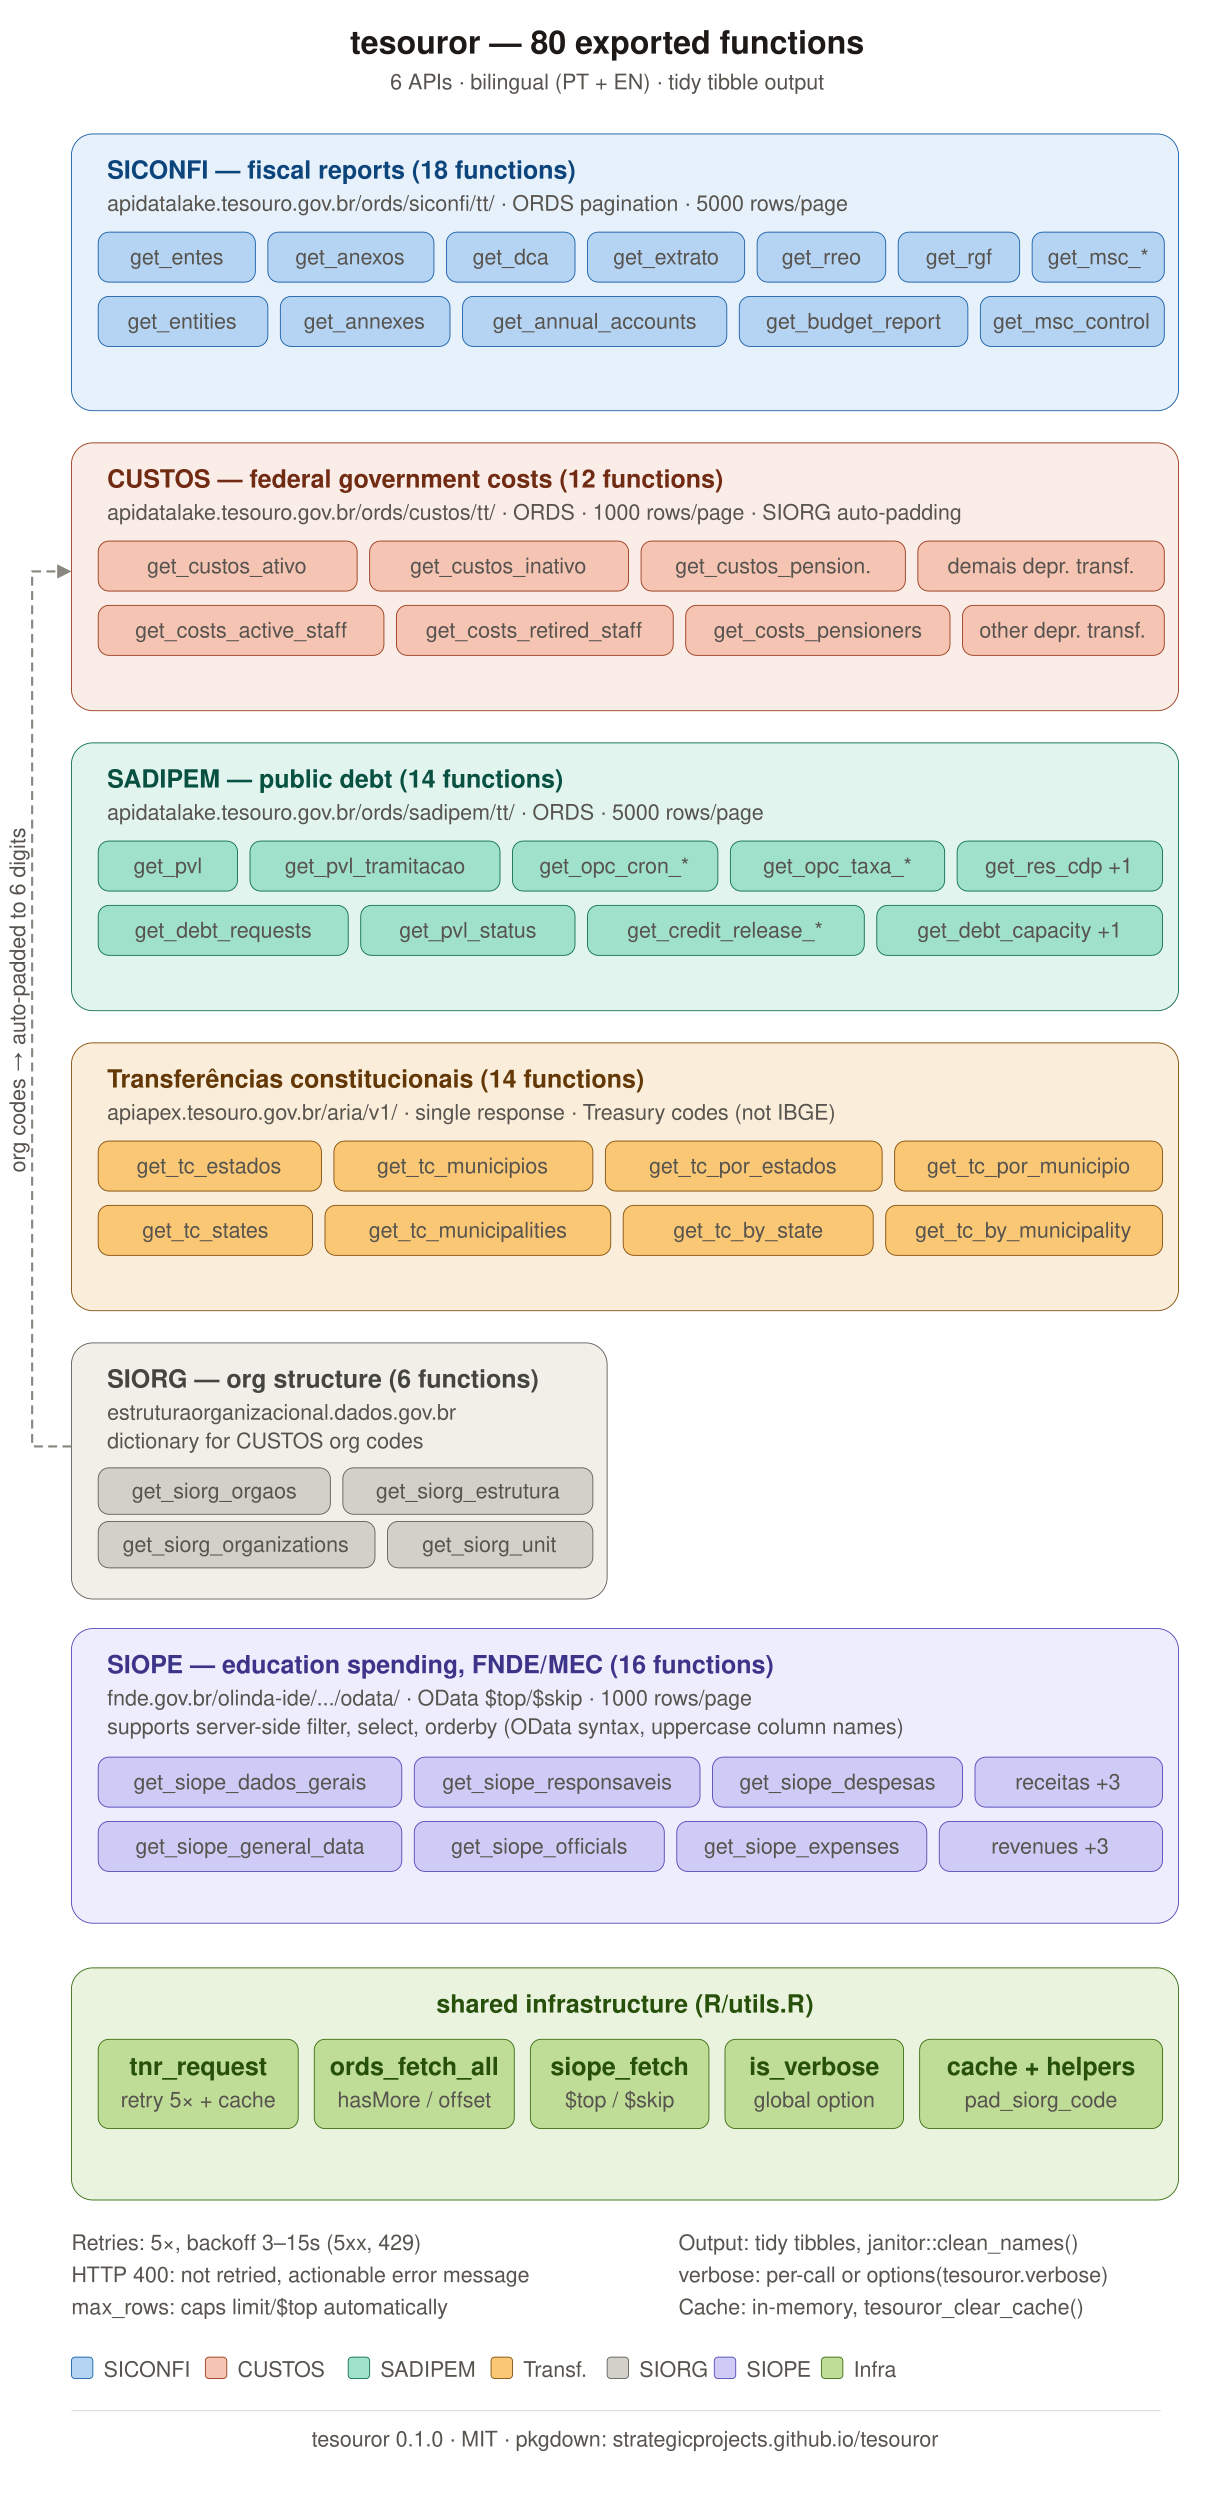
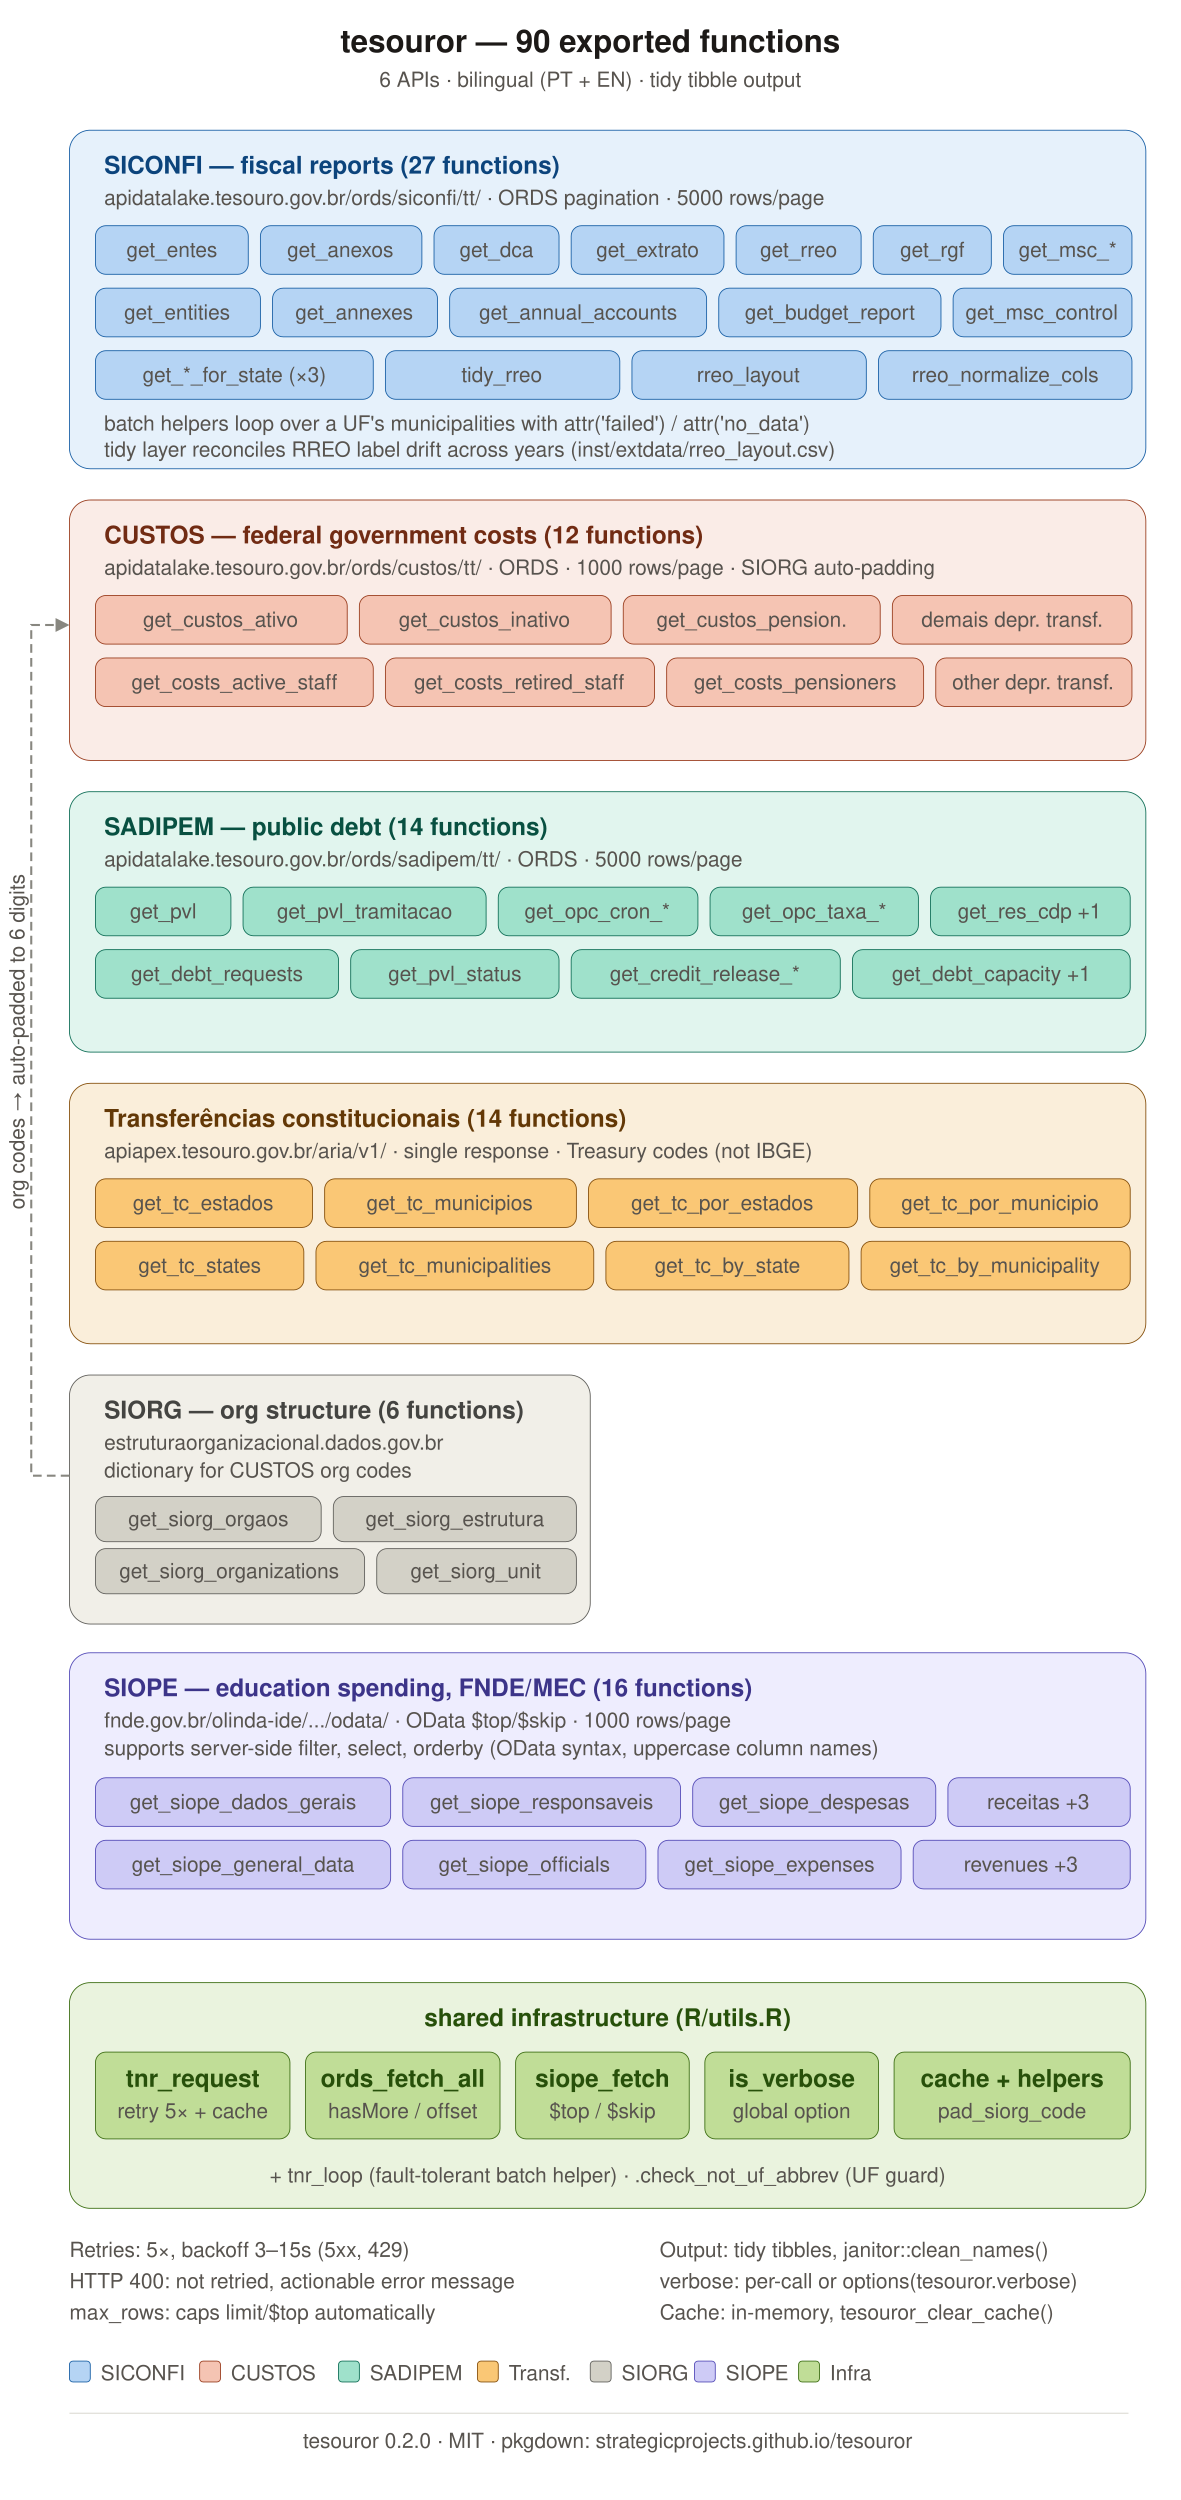
- <svg xmlns="http://www.w3.org/2000/svg" width="100%" viewBox="0 0 680 1400" version="1.1" id="svg91">
+ <svg xmlns="http://www.w3.org/2000/svg" width="100%" viewBox="0 0 680 1440" version="1.1" id="svg91">
  <defs id="defs91" />
  <style id="style1">
  text { font-family: -apple-system, BlinkMacSystemFont, "Segoe UI", Helvetica, Arial, sans-serif; }
  .th { font-size: 14px; font-weight: 600; }
  .ts { font-size: 12px; font-weight: 400; fill: #57534e; }
  .title { font-size: 18px; font-weight: 600; fill: #1c1917; }
</style>
-   <text class="title" x="340" y="30" text-anchor="middle" id="text1">tesouror — 80 exported functions</text>
+   <text class="title" x="340" y="30" text-anchor="middle" id="text1">tesouror — 90 exported functions</text>
  <text class="ts" x="340" y="50" text-anchor="middle" id="text2">6 APIs · bilingual (PT + EN) · tidy tibble output</text>
-   <rect x="40" y="75" width="620" height="155" rx="12" fill="#E6F1FB" stroke="#185FA5" stroke-width="0.5" id="rect2" />
-   <text class="th" x="60" y="100" fill="#0C447C" id="text3">SICONFI — fiscal reports (18 functions)</text>
+   <rect x="40" y="75" width="620" height="195" rx="12" fill="#E6F1FB" stroke="#185FA5" stroke-width="0.5" id="rect2" />
+   <text class="th" x="60" y="100" fill="#0C447C" id="text3">SICONFI — fiscal reports (27 functions)</text>
  <text class="ts" x="60" y="118" id="text4">apidatalake.tesouro.gov.br/ords/siconfi/tt/ · ORDS pagination · 5000 rows/page</text>
  <rect x="55" y="130" width="88" height="28" rx="6" fill="#B5D4F4" stroke="#185FA5" stroke-width="0.5" id="rect4" />
  <text class="ts" x="99" y="148" text-anchor="middle" fill="#0C447C" id="text5">get_entes</text>
  <rect x="150" y="130" width="93" height="28" rx="6" fill="#B5D4F4" stroke="#185FA5" stroke-width="0.5" id="rect5" />
  <text class="ts" x="196" y="148" text-anchor="middle" fill="#0C447C" id="text6">get_anexos</text>
  <rect x="250" y="130" width="72" height="28" rx="6" fill="#B5D4F4" stroke="#185FA5" stroke-width="0.5" id="rect6" />
  <text class="ts" x="286" y="148" text-anchor="middle" fill="#0C447C" id="text7">get_dca</text>
  <rect x="329" y="130" width="88" height="28" rx="6" fill="#B5D4F4" stroke="#185FA5" stroke-width="0.5" id="rect7" />
  <text class="ts" x="373" y="148" text-anchor="middle" fill="#0C447C" id="text8">get_extrato</text>
  <rect x="424" y="130" width="72" height="28" rx="6" fill="#B5D4F4" stroke="#185FA5" stroke-width="0.5" id="rect8" />
  <text class="ts" x="460" y="148" text-anchor="middle" fill="#0C447C" id="text9">get_rreo</text>
  <rect x="503" y="130" width="68" height="28" rx="6" fill="#B5D4F4" stroke="#185FA5" stroke-width="0.5" id="rect9" />
  <text class="ts" x="537" y="148" text-anchor="middle" fill="#0C447C" id="text10">get_rgf</text>
  <rect x="578" y="130" width="74" height="28" rx="6" fill="#B5D4F4" stroke="#185FA5" stroke-width="0.5" id="rect10" />
  <text class="ts" x="615" y="148" text-anchor="middle" fill="#0C447C" id="text11">get_msc_*</text>
  <rect x="55" y="166" width="95" height="28" rx="6" fill="#B5D4F4" stroke="#185FA5" stroke-width="0.5" id="rect11" />
  <text class="ts" x="102" y="184" text-anchor="middle" fill="#0C447C" id="text12">get_entities</text>
  <rect x="157" y="166" width="95" height="28" rx="6" fill="#B5D4F4" stroke="#185FA5" stroke-width="0.5" id="rect12" />
  <text class="ts" x="204" y="184" text-anchor="middle" fill="#0C447C" id="text13">get_annexes</text>
  <rect x="259" y="166" width="148" height="28" rx="6" fill="#B5D4F4" stroke="#185FA5" stroke-width="0.5" id="rect13" />
  <text class="ts" x="333" y="184" text-anchor="middle" fill="#0C447C" id="text14">get_annual_accounts</text>
  <rect x="414" y="166" width="128" height="28" rx="6" fill="#B5D4F4" stroke="#185FA5" stroke-width="0.5" id="rect14" />
  <text class="ts" x="478" y="184" text-anchor="middle" fill="#0C447C" id="text15">get_budget_report</text>
  <rect x="549" y="166" width="103" height="28" rx="6" fill="#B5D4F4" stroke="#185FA5" stroke-width="0.5" id="rect15" />
  <text class="ts" x="600" y="184" text-anchor="middle" fill="#0C447C" id="text16">get_msc_control</text>
-   <rect x="40" y="248" width="620" height="150" rx="12" fill="#FAECE7" stroke="#993C1D" stroke-width="0.5" id="rect16" />
-   <text class="th" x="60" y="273" fill="#712B13" id="text17">CUSTOS — federal government costs (12 functions)</text>
-   <text class="ts" x="60" y="291" id="text18">apidatalake.tesouro.gov.br/ords/custos/tt/ · ORDS · 1000 rows/page · SIORG auto-padding</text>
-   <rect x="55" y="303" width="145" height="28" rx="6" fill="#F5C4B3" stroke="#993C1D" stroke-width="0.5" id="rect18" />
-   <text class="ts" x="127" y="321" text-anchor="middle" fill="#712B13" id="text19">get_custos_ativo</text>
-   <rect x="207" y="303" width="145" height="28" rx="6" fill="#F5C4B3" stroke="#993C1D" stroke-width="0.5" id="rect19" />
-   <text class="ts" x="279" y="321" text-anchor="middle" fill="#712B13" id="text20">get_custos_inativo</text>
-   <rect x="359" y="303" width="148" height="28" rx="6" fill="#F5C4B3" stroke="#993C1D" stroke-width="0.5" id="rect20" />
-   <text class="ts" x="433" y="321" text-anchor="middle" fill="#712B13" id="text21">get_custos_pension.</text>
-   <rect x="514" y="303" width="138" height="28" rx="6" fill="#F5C4B3" stroke="#993C1D" stroke-width="0.5" id="rect21" />
-   <text class="ts" x="583" y="321" text-anchor="middle" fill="#712B13" id="text22">demais depr. transf.</text>
-   <rect x="55" y="339" width="160" height="28" rx="6" fill="#F5C4B3" stroke="#993C1D" stroke-width="0.5" id="rect22" />
-   <text class="ts" x="135" y="357" text-anchor="middle" fill="#712B13" id="text23">get_costs_active_staff</text>
-   <rect x="222" y="339" width="155" height="28" rx="6" fill="#F5C4B3" stroke="#993C1D" stroke-width="0.5" id="rect23" />
-   <text class="ts" x="299" y="357" text-anchor="middle" fill="#712B13" id="text24">get_costs_retired_staff</text>
-   <rect x="384" y="339" width="148" height="28" rx="6" fill="#F5C4B3" stroke="#993C1D" stroke-width="0.5" id="rect24" />
-   <text class="ts" x="458" y="357" text-anchor="middle" fill="#712B13" id="text25">get_costs_pensioners</text>
-   <rect x="539" y="339" width="113" height="28" rx="6" fill="#F5C4B3" stroke="#993C1D" stroke-width="0.5" id="rect25" />
-   <text class="ts" x="595" y="357" text-anchor="middle" fill="#712B13" id="text26">other depr. transf.</text>
-   <rect x="40" y="416" width="620" height="150" rx="12" fill="#E1F5EE" stroke="#0F6E56" stroke-width="0.5" id="rect26" />
-   <text class="th" x="60" y="441" fill="#085041" id="text27">SADIPEM — public debt (14 functions)</text>
-   <text class="ts" x="60" y="459" id="text28">apidatalake.tesouro.gov.br/ords/sadipem/tt/ · ORDS · 5000 rows/page</text>
-   <rect x="55" y="471" width="78" height="28" rx="6" fill="#9FE1CB" stroke="#0F6E56" stroke-width="0.5" id="rect28" />
-   <text class="ts" x="94" y="489" text-anchor="middle" fill="#085041" id="text29">get_pvl</text>
-   <rect x="140" y="471" width="140" height="28" rx="6" fill="#9FE1CB" stroke="#0F6E56" stroke-width="0.5" id="rect29" />
-   <text class="ts" x="210" y="489" text-anchor="middle" fill="#085041" id="text30">get_pvl_tramitacao</text>
-   <rect x="287" y="471" width="115" height="28" rx="6" fill="#9FE1CB" stroke="#0F6E56" stroke-width="0.5" id="rect30" />
-   <text class="ts" x="344" y="489" text-anchor="middle" fill="#085041" id="text31">get_opc_cron_*</text>
-   <rect x="409" y="471" width="120" height="28" rx="6" fill="#9FE1CB" stroke="#0F6E56" stroke-width="0.5" id="rect31" />
-   <text class="ts" x="469" y="489" text-anchor="middle" fill="#085041" id="text32">get_opc_taxa_*</text>
-   <rect x="536" y="471" width="115" height="28" rx="6" fill="#9FE1CB" stroke="#0F6E56" stroke-width="0.5" id="rect32" />
-   <text class="ts" x="593" y="489" text-anchor="middle" fill="#085041" id="text33">get_res_cdp +1</text>
-   <rect x="55" y="507" width="140" height="28" rx="6" fill="#9FE1CB" stroke="#0F6E56" stroke-width="0.5" id="rect33" />
-   <text class="ts" x="125" y="525" text-anchor="middle" fill="#085041" id="text34">get_debt_requests</text>
-   <rect x="202" y="507" width="120" height="28" rx="6" fill="#9FE1CB" stroke="#0F6E56" stroke-width="0.5" id="rect34" />
-   <text class="ts" x="262" y="525" text-anchor="middle" fill="#085041" id="text35">get_pvl_status</text>
-   <rect x="329" y="507" width="155" height="28" rx="6" fill="#9FE1CB" stroke="#0F6E56" stroke-width="0.5" id="rect35" />
-   <text class="ts" x="406" y="525" text-anchor="middle" fill="#085041" id="text36">get_credit_release_*</text>
-   <rect x="491" y="507" width="160" height="28" rx="6" fill="#9FE1CB" stroke="#0F6E56" stroke-width="0.5" id="rect36" />
-   <text class="ts" x="571" y="525" text-anchor="middle" fill="#085041" id="text37">get_debt_capacity +1</text>
-   <rect x="40" y="584" width="620" height="150" rx="12" fill="#FAEEDA" stroke="#854F0B" stroke-width="0.5" id="rect37" />
-   <text class="th" x="60" y="609" fill="#633806" id="text38">Transferências constitucionais (14 functions)</text>
-   <text class="ts" x="60" y="627" id="text39">apiapex.tesouro.gov.br/aria/v1/ · single response · Treasury codes (not IBGE)</text>
-   <rect x="55" y="639" width="125" height="28" rx="6" fill="#FAC775" stroke="#854F0B" stroke-width="0.5" id="rect39" />
-   <text class="ts" x="117" y="657" text-anchor="middle" fill="#633806" id="text40">get_tc_estados</text>
-   <rect x="187" y="639" width="145" height="28" rx="6" fill="#FAC775" stroke="#854F0B" stroke-width="0.5" id="rect40" />
-   <text class="ts" x="259" y="657" text-anchor="middle" fill="#633806" id="text41">get_tc_municipios</text>
-   <rect x="339" y="639" width="155" height="28" rx="6" fill="#FAC775" stroke="#854F0B" stroke-width="0.5" id="rect41" />
-   <text class="ts" x="416" y="657" text-anchor="middle" fill="#633806" id="text42">get_tc_por_estados</text>
-   <rect x="501" y="639" width="150" height="28" rx="6" fill="#FAC775" stroke="#854F0B" stroke-width="0.5" id="rect42" />
-   <text class="ts" x="576" y="657" text-anchor="middle" fill="#633806" id="text43">get_tc_por_municipio</text>
-   <rect x="55" y="675" width="120" height="28" rx="6" fill="#FAC775" stroke="#854F0B" stroke-width="0.5" id="rect43" />
-   <text class="ts" x="115" y="693" text-anchor="middle" fill="#633806" id="text44">get_tc_states</text>
-   <rect x="182" y="675" width="160" height="28" rx="6" fill="#FAC775" stroke="#854F0B" stroke-width="0.5" id="rect44" />
-   <text class="ts" x="262" y="693" text-anchor="middle" fill="#633806" id="text45">get_tc_municipalities</text>
-   <rect x="349" y="675" width="140" height="28" rx="6" fill="#FAC775" stroke="#854F0B" stroke-width="0.5" id="rect45" />
-   <text class="ts" x="419" y="693" text-anchor="middle" fill="#633806" id="text46">get_tc_by_state</text>
-   <rect x="496" y="675" width="155" height="28" rx="6" fill="#FAC775" stroke="#854F0B" stroke-width="0.5" id="rect46" />
-   <text class="ts" x="573" y="693" text-anchor="middle" fill="#633806" id="text47">get_tc_by_municipality</text>
-   <rect x="40.013" y="752.013" width="299.975" height="143.436" rx="11.999" fill="#f1efe8" stroke="#5f5e5a" stroke-width="0.5" id="rect47" />
-   <text class="th" x="60" y="777" fill="#444441" id="text48">SIORG — org structure (6 functions)</text>
-   <text class="ts" x="60" y="795" id="text49">estruturaorganizacional.dados.gov.br</text>
-   <text class="ts" x="60" y="811" id="text50">dictionary for CUSTOS org codes</text>
-   <rect x="55" y="822" width="130" height="26" rx="6" fill="#D3D1C7" stroke="#5F5E5A" stroke-width="0.5" id="rect50" />
-   <text class="ts" x="120" y="839" text-anchor="middle" fill="#444441" id="text51">get_siorg_orgaos</text>
-   <rect x="192" y="822" width="140" height="26" rx="6" fill="#D3D1C7" stroke="#5F5E5A" stroke-width="0.5" id="rect51" />
-   <text class="ts" x="262" y="839" text-anchor="middle" fill="#444441" id="text52">get_siorg_estrutura</text>
-   <rect x="55" y="852" width="155" height="26" rx="6" fill="#D3D1C7" stroke="#5F5E5A" stroke-width="0.5" id="rect52" />
-   <text class="ts" x="132" y="869" text-anchor="middle" fill="#444441" id="text53">get_siorg_organizations</text>
-   <rect x="217" y="852" width="115" height="26" rx="6" fill="#D3D1C7" stroke="#5F5E5A" stroke-width="0.5" id="rect53" />
-   <text class="ts" x="274" y="869" text-anchor="middle" fill="#444441" id="text54">get_siorg_unit</text>
-   <path d="M40 810 L18 810 L18 320 L38 320" fill="none" stroke="#888780" stroke-width="1.2" stroke-dasharray="5 3" id="path54" />
-   <polygon points="38,316 38,324 46,320 " fill="#888780" id="polygon54" transform="translate(-6)" />
-   <text class="ts" x="14" y="560" text-anchor="middle" transform="rotate(-90 14 560)" id="text55">org codes → auto-padded to 6 digits</text>
-   <rect x="40" y="912" width="620" height="165" rx="12" fill="#eeedfe" stroke="#534ab7" stroke-width="0.5" id="rect55" />
-   <text class="th" x="60" y="937" fill="#3c3489" id="text56">SIOPE — education spending, FNDE/MEC (16 functions)</text>
-   <text class="ts" x="60" y="955" id="text57">fnde.gov.br/olinda-ide/.../odata/ · OData $top/$skip · 1000 rows/page</text>
-   <text class="ts" x="60" y="971" id="text58">supports server-side filter, select, orderby (OData syntax, uppercase column names)</text>
-   <rect x="55" y="984" width="170" height="28" rx="6" fill="#cecbf6" stroke="#534ab7" stroke-width="0.5" id="rect58" />
-   <text class="ts" x="140" y="1002" text-anchor="middle" fill="#3C3489" id="text59">get_siope_dados_gerais</text>
-   <rect x="232" y="984" width="160" height="28" rx="6" fill="#cecbf6" stroke="#534ab7" stroke-width="0.5" id="rect59" />
-   <text class="ts" x="312" y="1002" text-anchor="middle" fill="#3C3489" id="text60">get_siope_responsaveis</text>
-   <rect x="399" y="984" width="140" height="28" rx="6" fill="#cecbf6" stroke="#534ab7" stroke-width="0.5" id="rect60" />
-   <text class="ts" x="469" y="1002" text-anchor="middle" fill="#3C3489" id="text61">get_siope_despesas</text>
-   <rect x="546" y="984" width="105" height="28" rx="6" fill="#cecbf6" stroke="#534ab7" stroke-width="0.5" id="rect61" />
-   <text class="ts" x="598" y="1002" text-anchor="middle" fill="#3C3489" id="text62">receitas +3</text>
-   <rect x="55" y="1020" width="170" height="28" rx="6" fill="#cecbf6" stroke="#534ab7" stroke-width="0.5" id="rect62" />
-   <text class="ts" x="140" y="1038" text-anchor="middle" fill="#3C3489" id="text63">get_siope_general_data</text>
-   <rect x="232" y="1020" width="140" height="28" rx="6" fill="#cecbf6" stroke="#534ab7" stroke-width="0.5" id="rect63" />
-   <text class="ts" x="302" y="1038" text-anchor="middle" fill="#3C3489" id="text64">get_siope_officials</text>
-   <rect x="379" y="1020" width="140" height="28" rx="6" fill="#cecbf6" stroke="#534ab7" stroke-width="0.5" id="rect64" />
-   <text class="ts" x="449" y="1038" text-anchor="middle" fill="#3C3489" id="text65">get_siope_expenses</text>
-   <rect x="526" y="1020" width="125" height="28" rx="6" fill="#cecbf6" stroke="#534ab7" stroke-width="0.5" id="rect65" />
-   <text class="ts" x="588" y="1038" text-anchor="middle" fill="#3C3489" id="text66">revenues +3</text>
-   <rect x="40" y="1102" width="620" height="130" rx="12" fill="#eaf3de" stroke="#3b6d11" stroke-width="0.5" id="rect66" />
-   <text class="th" x="350" y="1127" text-anchor="middle" fill="#27500a" id="text67">shared infrastructure (R/utils.R)</text>
-   <rect x="55" y="1142" width="112" height="50" rx="6" fill="#c0dd97" stroke="#3b6d11" stroke-width="0.5" id="rect67" />
-   <text class="th" x="111" y="1162" text-anchor="middle" fill="#27500a" id="text68">tnr_request</text>
-   <text class="ts" x="111" y="1180" text-anchor="middle" fill="#3B6D11" id="text69">retry 5× + cache</text>
-   <rect x="176" y="1142" width="112" height="50" rx="6" fill="#c0dd97" stroke="#3b6d11" stroke-width="0.5" id="rect69" />
-   <text class="th" x="232" y="1162" text-anchor="middle" fill="#27500a" id="text70">ords_fetch_all</text>
-   <text class="ts" x="232" y="1180" text-anchor="middle" fill="#3B6D11" id="text71">hasMore / offset</text>
-   <rect x="297" y="1142" width="100" height="50" rx="6" fill="#c0dd97" stroke="#3b6d11" stroke-width="0.5" id="rect71" />
-   <text class="th" x="347" y="1162" text-anchor="middle" fill="#27500a" id="text72">siope_fetch</text>
-   <text class="ts" x="347" y="1180" text-anchor="middle" fill="#3B6D11" id="text73">$top / $skip</text>
-   <rect x="406" y="1142" width="100" height="50" rx="6" fill="#c0dd97" stroke="#3b6d11" stroke-width="0.5" id="rect73" />
-   <text class="th" x="456" y="1162" text-anchor="middle" fill="#27500a" id="text74">is_verbose</text>
-   <text class="ts" x="456" y="1180" text-anchor="middle" fill="#3B6D11" id="text75">global option</text>
-   <rect x="515" y="1142" width="136" height="50" rx="6" fill="#c0dd97" stroke="#3b6d11" stroke-width="0.5" id="rect75" />
-   <text class="th" x="583" y="1162" text-anchor="middle" fill="#27500a" id="text76">cache + helpers</text>
-   <text class="ts" x="583" y="1180" text-anchor="middle" fill="#3B6D11" id="text77">pad_siorg_code</text>
-   <text class="ts" x="40" y="1260" id="text78">Retries: 5×, backoff 3–15s (5xx, 429)</text>
-   <text class="ts" x="40" y="1278" id="text79">HTTP 400: not retried, actionable error message</text>
-   <text class="ts" x="40" y="1296" id="text80">max_rows: caps limit/$top automatically</text>
-   <text class="ts" x="380" y="1260" id="text81">Output: tidy tibbles, janitor::clean_names()</text>
-   <text class="ts" x="380" y="1278" id="text82">verbose: per-call or options(tesouror.verbose)</text>
-   <text class="ts" x="380" y="1296" id="text83">Cache: in-memory, tesouror_clear_cache()</text>
-   <rect x="40" y="1320" width="12" height="12" rx="2" fill="#B5D4F4" stroke="#185FA5" stroke-width="0.5" id="rect83" />
-   <text class="ts" x="58" y="1331" id="text84">SICONFI</text>
-   <rect x="115" y="1320" width="12" height="12" rx="2" fill="#F5C4B3" stroke="#993C1D" stroke-width="0.5" id="rect84" />
-   <text class="ts" x="133" y="1331" id="text85">CUSTOS</text>
-   <rect x="195" y="1320" width="12" height="12" rx="2" fill="#9FE1CB" stroke="#0F6E56" stroke-width="0.5" id="rect85" />
-   <text class="ts" x="213" y="1331" id="text86">SADIPEM</text>
-   <rect x="275" y="1320" width="12" height="12" rx="2" fill="#FAC775" stroke="#854F0B" stroke-width="0.5" id="rect86" />
-   <text class="ts" x="293" y="1331" id="text87">Transf.</text>
-   <rect x="340" y="1320" width="12" height="12" rx="2" fill="#D3D1C7" stroke="#5F5E5A" stroke-width="0.5" id="rect87" />
-   <text class="ts" x="358" y="1331" id="text88">SIORG</text>
-   <rect x="400" y="1320" width="12" height="12" rx="2" fill="#CECBF6" stroke="#534AB7" stroke-width="0.5" id="rect88" />
-   <text class="ts" x="418" y="1331" id="text89">SIOPE</text>
-   <rect x="460" y="1320" width="12" height="12" rx="2" fill="#C0DD97" stroke="#3B6D11" stroke-width="0.5" id="rect89" />
-   <text class="ts" x="478" y="1331" id="text90">Infra</text>
-   <line x1="40" y1="1350" x2="650" y2="1350" stroke="#D3D1C7" stroke-width="0.5" id="line90" />
-   <text class="ts" x="350" y="1370" text-anchor="middle" id="text91">tesouror 0.1.0 · MIT · pkgdown: strategicprojects.github.io/tesouror</text>
+   <rect x="55" y="202" width="160" height="28" rx="6" fill="#B5D4F4" stroke="#185FA5" stroke-width="0.5" id="rect_for_state" />
+   <text class="ts" x="135" y="220" text-anchor="middle" fill="#0C447C" id="text_for_state">get_*_for_state (×3)</text>
+   <rect x="222" y="202" width="135" height="28" rx="6" fill="#B5D4F4" stroke="#185FA5" stroke-width="0.5" id="rect_tidy_rreo" />
+   <text class="ts" x="289" y="220" text-anchor="middle" fill="#0C447C" id="text_tidy_rreo">tidy_rreo</text>
+   <rect x="364" y="202" width="135" height="28" rx="6" fill="#B5D4F4" stroke="#185FA5" stroke-width="0.5" id="rect_rreo_layout" />
+   <text class="ts" x="431" y="220" text-anchor="middle" fill="#0C447C" id="text_rreo_layout">rreo_layout</text>
+   <rect x="506" y="202" width="146" height="28" rx="6" fill="#B5D4F4" stroke="#185FA5" stroke-width="0.5" id="rect_rreo_norm" />
+   <text class="ts" x="579" y="220" text-anchor="middle" fill="#0C447C" id="text_rreo_norm">rreo_normalize_cols</text>
+   <text class="ts" x="60" y="248" fill="#0C447C" id="text_siconfi_note_1">batch helpers loop over a UF's municipalities with attr('failed') / attr('no_data')</text>
+   <text class="ts" x="60" y="263" fill="#0C447C" id="text_siconfi_note_2">tidy layer reconciles RREO label drift across years (inst/extdata/rreo_layout.csv)</text>
+   <rect x="40" y="288" width="620" height="150" rx="12" fill="#FAECE7" stroke="#993C1D" stroke-width="0.5" id="rect16" />
+   <text class="th" x="60" y="313" fill="#712B13" id="text17">CUSTOS — federal government costs (12 functions)</text>
+   <text class="ts" x="60" y="331" id="text18">apidatalake.tesouro.gov.br/ords/custos/tt/ · ORDS · 1000 rows/page · SIORG auto-padding</text>
+   <rect x="55" y="343" width="145" height="28" rx="6" fill="#F5C4B3" stroke="#993C1D" stroke-width="0.5" id="rect18" />
+   <text class="ts" x="127" y="361" text-anchor="middle" fill="#712B13" id="text19">get_custos_ativo</text>
+   <rect x="207" y="343" width="145" height="28" rx="6" fill="#F5C4B3" stroke="#993C1D" stroke-width="0.5" id="rect19" />
+   <text class="ts" x="279" y="361" text-anchor="middle" fill="#712B13" id="text20">get_custos_inativo</text>
+   <rect x="359" y="343" width="148" height="28" rx="6" fill="#F5C4B3" stroke="#993C1D" stroke-width="0.5" id="rect20" />
+   <text class="ts" x="433" y="361" text-anchor="middle" fill="#712B13" id="text21">get_custos_pension.</text>
+   <rect x="514" y="343" width="138" height="28" rx="6" fill="#F5C4B3" stroke="#993C1D" stroke-width="0.5" id="rect21" />
+   <text class="ts" x="583" y="361" text-anchor="middle" fill="#712B13" id="text22">demais depr. transf.</text>
+   <rect x="55" y="379" width="160" height="28" rx="6" fill="#F5C4B3" stroke="#993C1D" stroke-width="0.5" id="rect22" />
+   <text class="ts" x="135" y="397" text-anchor="middle" fill="#712B13" id="text23">get_costs_active_staff</text>
+   <rect x="222" y="379" width="155" height="28" rx="6" fill="#F5C4B3" stroke="#993C1D" stroke-width="0.5" id="rect23" />
+   <text class="ts" x="299" y="397" text-anchor="middle" fill="#712B13" id="text24">get_costs_retired_staff</text>
+   <rect x="384" y="379" width="148" height="28" rx="6" fill="#F5C4B3" stroke="#993C1D" stroke-width="0.5" id="rect24" />
+   <text class="ts" x="458" y="397" text-anchor="middle" fill="#712B13" id="text25">get_costs_pensioners</text>
+   <rect x="539" y="379" width="113" height="28" rx="6" fill="#F5C4B3" stroke="#993C1D" stroke-width="0.5" id="rect25" />
+   <text class="ts" x="595" y="397" text-anchor="middle" fill="#712B13" id="text26">other depr. transf.</text>
+   <rect x="40" y="456" width="620" height="150" rx="12" fill="#E1F5EE" stroke="#0F6E56" stroke-width="0.5" id="rect26" />
+   <text class="th" x="60" y="481" fill="#085041" id="text27">SADIPEM — public debt (14 functions)</text>
+   <text class="ts" x="60" y="499" id="text28">apidatalake.tesouro.gov.br/ords/sadipem/tt/ · ORDS · 5000 rows/page</text>
+   <rect x="55" y="511" width="78" height="28" rx="6" fill="#9FE1CB" stroke="#0F6E56" stroke-width="0.5" id="rect28" />
+   <text class="ts" x="94" y="529" text-anchor="middle" fill="#085041" id="text29">get_pvl</text>
+   <rect x="140" y="511" width="140" height="28" rx="6" fill="#9FE1CB" stroke="#0F6E56" stroke-width="0.5" id="rect29" />
+   <text class="ts" x="210" y="529" text-anchor="middle" fill="#085041" id="text30">get_pvl_tramitacao</text>
+   <rect x="287" y="511" width="115" height="28" rx="6" fill="#9FE1CB" stroke="#0F6E56" stroke-width="0.5" id="rect30" />
+   <text class="ts" x="344" y="529" text-anchor="middle" fill="#085041" id="text31">get_opc_cron_*</text>
+   <rect x="409" y="511" width="120" height="28" rx="6" fill="#9FE1CB" stroke="#0F6E56" stroke-width="0.5" id="rect31" />
+   <text class="ts" x="469" y="529" text-anchor="middle" fill="#085041" id="text32">get_opc_taxa_*</text>
+   <rect x="536" y="511" width="115" height="28" rx="6" fill="#9FE1CB" stroke="#0F6E56" stroke-width="0.5" id="rect32" />
+   <text class="ts" x="593" y="529" text-anchor="middle" fill="#085041" id="text33">get_res_cdp +1</text>
+   <rect x="55" y="547" width="140" height="28" rx="6" fill="#9FE1CB" stroke="#0F6E56" stroke-width="0.5" id="rect33" />
+   <text class="ts" x="125" y="565" text-anchor="middle" fill="#085041" id="text34">get_debt_requests</text>
+   <rect x="202" y="547" width="120" height="28" rx="6" fill="#9FE1CB" stroke="#0F6E56" stroke-width="0.5" id="rect34" />
+   <text class="ts" x="262" y="565" text-anchor="middle" fill="#085041" id="text35">get_pvl_status</text>
+   <rect x="329" y="547" width="155" height="28" rx="6" fill="#9FE1CB" stroke="#0F6E56" stroke-width="0.5" id="rect35" />
+   <text class="ts" x="406" y="565" text-anchor="middle" fill="#085041" id="text36">get_credit_release_*</text>
+   <rect x="491" y="547" width="160" height="28" rx="6" fill="#9FE1CB" stroke="#0F6E56" stroke-width="0.5" id="rect36" />
+   <text class="ts" x="571" y="565" text-anchor="middle" fill="#085041" id="text37">get_debt_capacity +1</text>
+   <rect x="40" y="624" width="620" height="150" rx="12" fill="#FAEEDA" stroke="#854F0B" stroke-width="0.5" id="rect37" />
+   <text class="th" x="60" y="649" fill="#633806" id="text38">Transferências constitucionais (14 functions)</text>
+   <text class="ts" x="60" y="667" id="text39">apiapex.tesouro.gov.br/aria/v1/ · single response · Treasury codes (not IBGE)</text>
+   <rect x="55" y="679" width="125" height="28" rx="6" fill="#FAC775" stroke="#854F0B" stroke-width="0.5" id="rect39" />
+   <text class="ts" x="117" y="697" text-anchor="middle" fill="#633806" id="text40">get_tc_estados</text>
+   <rect x="187" y="679" width="145" height="28" rx="6" fill="#FAC775" stroke="#854F0B" stroke-width="0.5" id="rect40" />
+   <text class="ts" x="259" y="697" text-anchor="middle" fill="#633806" id="text41">get_tc_municipios</text>
+   <rect x="339" y="679" width="155" height="28" rx="6" fill="#FAC775" stroke="#854F0B" stroke-width="0.5" id="rect41" />
+   <text class="ts" x="416" y="697" text-anchor="middle" fill="#633806" id="text42">get_tc_por_estados</text>
+   <rect x="501" y="679" width="150" height="28" rx="6" fill="#FAC775" stroke="#854F0B" stroke-width="0.5" id="rect42" />
+   <text class="ts" x="576" y="697" text-anchor="middle" fill="#633806" id="text43">get_tc_por_municipio</text>
+   <rect x="55" y="715" width="120" height="28" rx="6" fill="#FAC775" stroke="#854F0B" stroke-width="0.5" id="rect43" />
+   <text class="ts" x="115" y="733" text-anchor="middle" fill="#633806" id="text44">get_tc_states</text>
+   <rect x="182" y="715" width="160" height="28" rx="6" fill="#FAC775" stroke="#854F0B" stroke-width="0.5" id="rect44" />
+   <text class="ts" x="262" y="733" text-anchor="middle" fill="#633806" id="text45">get_tc_municipalities</text>
+   <rect x="349" y="715" width="140" height="28" rx="6" fill="#FAC775" stroke="#854F0B" stroke-width="0.5" id="rect45" />
+   <text class="ts" x="419" y="733" text-anchor="middle" fill="#633806" id="text46">get_tc_by_state</text>
+   <rect x="496" y="715" width="155" height="28" rx="6" fill="#FAC775" stroke="#854F0B" stroke-width="0.5" id="rect46" />
+   <text class="ts" x="573" y="733" text-anchor="middle" fill="#633806" id="text47">get_tc_by_municipality</text>
+   <rect x="40.013" y="792.013" width="299.975" height="143.436" rx="11.999" fill="#f1efe8" stroke="#5f5e5a" stroke-width="0.5" id="rect47" />
+   <text class="th" x="60" y="817" fill="#444441" id="text48">SIORG — org structure (6 functions)</text>
+   <text class="ts" x="60" y="835" id="text49">estruturaorganizacional.dados.gov.br</text>
+   <text class="ts" x="60" y="851" id="text50">dictionary for CUSTOS org codes</text>
+   <rect x="55" y="862" width="130" height="26" rx="6" fill="#D3D1C7" stroke="#5F5E5A" stroke-width="0.5" id="rect50" />
+   <text class="ts" x="120" y="879" text-anchor="middle" fill="#444441" id="text51">get_siorg_orgaos</text>
+   <rect x="192" y="862" width="140" height="26" rx="6" fill="#D3D1C7" stroke="#5F5E5A" stroke-width="0.5" id="rect51" />
+   <text class="ts" x="262" y="879" text-anchor="middle" fill="#444441" id="text52">get_siorg_estrutura</text>
+   <rect x="55" y="892" width="155" height="26" rx="6" fill="#D3D1C7" stroke="#5F5E5A" stroke-width="0.5" id="rect52" />
+   <text class="ts" x="132" y="909" text-anchor="middle" fill="#444441" id="text53">get_siorg_organizations</text>
+   <rect x="217" y="892" width="115" height="26" rx="6" fill="#D3D1C7" stroke="#5F5E5A" stroke-width="0.5" id="rect53" />
+   <text class="ts" x="274" y="909" text-anchor="middle" fill="#444441" id="text54">get_siorg_unit</text>
+   <path d="M40 850 L18 850 L18 360 L38 360" fill="none" stroke="#888780" stroke-width="1.2" stroke-dasharray="5 3" id="path54" />
+   <polygon points="38,356 38,364 46,360 " fill="#888780" id="polygon54" transform="translate(-6)" />
+   <text class="ts" x="14" y="600" text-anchor="middle" transform="rotate(-90 14 600)" id="text55">org codes → auto-padded to 6 digits</text>
+   <rect x="40" y="952" width="620" height="165" rx="12" fill="#eeedfe" stroke="#534ab7" stroke-width="0.5" id="rect55" />
+   <text class="th" x="60" y="977" fill="#3c3489" id="text56">SIOPE — education spending, FNDE/MEC (16 functions)</text>
+   <text class="ts" x="60" y="995" id="text57">fnde.gov.br/olinda-ide/.../odata/ · OData $top/$skip · 1000 rows/page</text>
+   <text class="ts" x="60" y="1011" id="text58">supports server-side filter, select, orderby (OData syntax, uppercase column names)</text>
+   <rect x="55" y="1024" width="170" height="28" rx="6" fill="#cecbf6" stroke="#534ab7" stroke-width="0.5" id="rect58" />
+   <text class="ts" x="140" y="1042" text-anchor="middle" fill="#3C3489" id="text59">get_siope_dados_gerais</text>
+   <rect x="232" y="1024" width="160" height="28" rx="6" fill="#cecbf6" stroke="#534ab7" stroke-width="0.5" id="rect59" />
+   <text class="ts" x="312" y="1042" text-anchor="middle" fill="#3C3489" id="text60">get_siope_responsaveis</text>
+   <rect x="399" y="1024" width="140" height="28" rx="6" fill="#cecbf6" stroke="#534ab7" stroke-width="0.5" id="rect60" />
+   <text class="ts" x="469" y="1042" text-anchor="middle" fill="#3C3489" id="text61">get_siope_despesas</text>
+   <rect x="546" y="1024" width="105" height="28" rx="6" fill="#cecbf6" stroke="#534ab7" stroke-width="0.5" id="rect61" />
+   <text class="ts" x="598" y="1042" text-anchor="middle" fill="#3C3489" id="text62">receitas +3</text>
+   <rect x="55" y="1060" width="170" height="28" rx="6" fill="#cecbf6" stroke="#534ab7" stroke-width="0.5" id="rect62" />
+   <text class="ts" x="140" y="1078" text-anchor="middle" fill="#3C3489" id="text63">get_siope_general_data</text>
+   <rect x="232" y="1060" width="140" height="28" rx="6" fill="#cecbf6" stroke="#534ab7" stroke-width="0.5" id="rect63" />
+   <text class="ts" x="302" y="1078" text-anchor="middle" fill="#3C3489" id="text64">get_siope_officials</text>
+   <rect x="379" y="1060" width="140" height="28" rx="6" fill="#cecbf6" stroke="#534ab7" stroke-width="0.5" id="rect64" />
+   <text class="ts" x="449" y="1078" text-anchor="middle" fill="#3C3489" id="text65">get_siope_expenses</text>
+   <rect x="526" y="1060" width="125" height="28" rx="6" fill="#cecbf6" stroke="#534ab7" stroke-width="0.5" id="rect65" />
+   <text class="ts" x="588" y="1078" text-anchor="middle" fill="#3C3489" id="text66">revenues +3</text>
+   <rect x="40" y="1142" width="620" height="130" rx="12" fill="#eaf3de" stroke="#3b6d11" stroke-width="0.5" id="rect66" />
+   <text class="th" x="350" y="1167" text-anchor="middle" fill="#27500a" id="text67">shared infrastructure (R/utils.R)</text>
+   <rect x="55" y="1182" width="112" height="50" rx="6" fill="#c0dd97" stroke="#3b6d11" stroke-width="0.5" id="rect67" />
+   <text class="th" x="111" y="1202" text-anchor="middle" fill="#27500a" id="text68">tnr_request</text>
+   <text class="ts" x="111" y="1220" text-anchor="middle" fill="#3B6D11" id="text69">retry 5× + cache</text>
+   <rect x="176" y="1182" width="112" height="50" rx="6" fill="#c0dd97" stroke="#3b6d11" stroke-width="0.5" id="rect69" />
+   <text class="th" x="232" y="1202" text-anchor="middle" fill="#27500a" id="text70">ords_fetch_all</text>
+   <text class="ts" x="232" y="1220" text-anchor="middle" fill="#3B6D11" id="text71">hasMore / offset</text>
+   <rect x="297" y="1182" width="100" height="50" rx="6" fill="#c0dd97" stroke="#3b6d11" stroke-width="0.5" id="rect71" />
+   <text class="th" x="347" y="1202" text-anchor="middle" fill="#27500a" id="text72">siope_fetch</text>
+   <text class="ts" x="347" y="1220" text-anchor="middle" fill="#3B6D11" id="text73">$top / $skip</text>
+   <rect x="406" y="1182" width="100" height="50" rx="6" fill="#c0dd97" stroke="#3b6d11" stroke-width="0.5" id="rect73" />
+   <text class="th" x="456" y="1202" text-anchor="middle" fill="#27500a" id="text74">is_verbose</text>
+   <text class="ts" x="456" y="1220" text-anchor="middle" fill="#3B6D11" id="text75">global option</text>
+   <rect x="515" y="1182" width="136" height="50" rx="6" fill="#c0dd97" stroke="#3b6d11" stroke-width="0.5" id="rect75" />
+   <text class="th" x="583" y="1202" text-anchor="middle" fill="#27500a" id="text76">cache + helpers</text>
+   <text class="ts" x="583" y="1220" text-anchor="middle" fill="#3B6D11" id="text77">pad_siorg_code</text>
+   <text class="ts" x="350" y="1257" text-anchor="middle" fill="#3B6D11" id="text_extra_infra">+ tnr_loop (fault-tolerant batch helper) · .check_not_uf_abbrev (UF guard)</text>
+   <text class="ts" x="40" y="1300" id="text78">Retries: 5×, backoff 3–15s (5xx, 429)</text>
+   <text class="ts" x="40" y="1318" id="text79">HTTP 400: not retried, actionable error message</text>
+   <text class="ts" x="40" y="1336" id="text80">max_rows: caps limit/$top automatically</text>
+   <text class="ts" x="380" y="1300" id="text81">Output: tidy tibbles, janitor::clean_names()</text>
+   <text class="ts" x="380" y="1318" id="text82">verbose: per-call or options(tesouror.verbose)</text>
+   <text class="ts" x="380" y="1336" id="text83">Cache: in-memory, tesouror_clear_cache()</text>
+   <rect x="40" y="1360" width="12" height="12" rx="2" fill="#B5D4F4" stroke="#185FA5" stroke-width="0.5" id="rect83" />
+   <text class="ts" x="58" y="1371" id="text84">SICONFI</text>
+   <rect x="115" y="1360" width="12" height="12" rx="2" fill="#F5C4B3" stroke="#993C1D" stroke-width="0.5" id="rect84" />
+   <text class="ts" x="133" y="1371" id="text85">CUSTOS</text>
+   <rect x="195" y="1360" width="12" height="12" rx="2" fill="#9FE1CB" stroke="#0F6E56" stroke-width="0.5" id="rect85" />
+   <text class="ts" x="213" y="1371" id="text86">SADIPEM</text>
+   <rect x="275" y="1360" width="12" height="12" rx="2" fill="#FAC775" stroke="#854F0B" stroke-width="0.5" id="rect86" />
+   <text class="ts" x="293" y="1371" id="text87">Transf.</text>
+   <rect x="340" y="1360" width="12" height="12" rx="2" fill="#D3D1C7" stroke="#5F5E5A" stroke-width="0.5" id="rect87" />
+   <text class="ts" x="358" y="1371" id="text88">SIORG</text>
+   <rect x="400" y="1360" width="12" height="12" rx="2" fill="#CECBF6" stroke="#534AB7" stroke-width="0.5" id="rect88" />
+   <text class="ts" x="418" y="1371" id="text89">SIOPE</text>
+   <rect x="460" y="1360" width="12" height="12" rx="2" fill="#C0DD97" stroke="#3B6D11" stroke-width="0.5" id="rect89" />
+   <text class="ts" x="478" y="1371" id="text90">Infra</text>
+   <line x1="40" y1="1390" x2="650" y2="1390" stroke="#D3D1C7" stroke-width="0.5" id="line90" />
+   <text class="ts" x="350" y="1410" text-anchor="middle" id="text91">tesouror 0.2.0 · MIT · pkgdown: strategicprojects.github.io/tesouror</text>
</svg>
